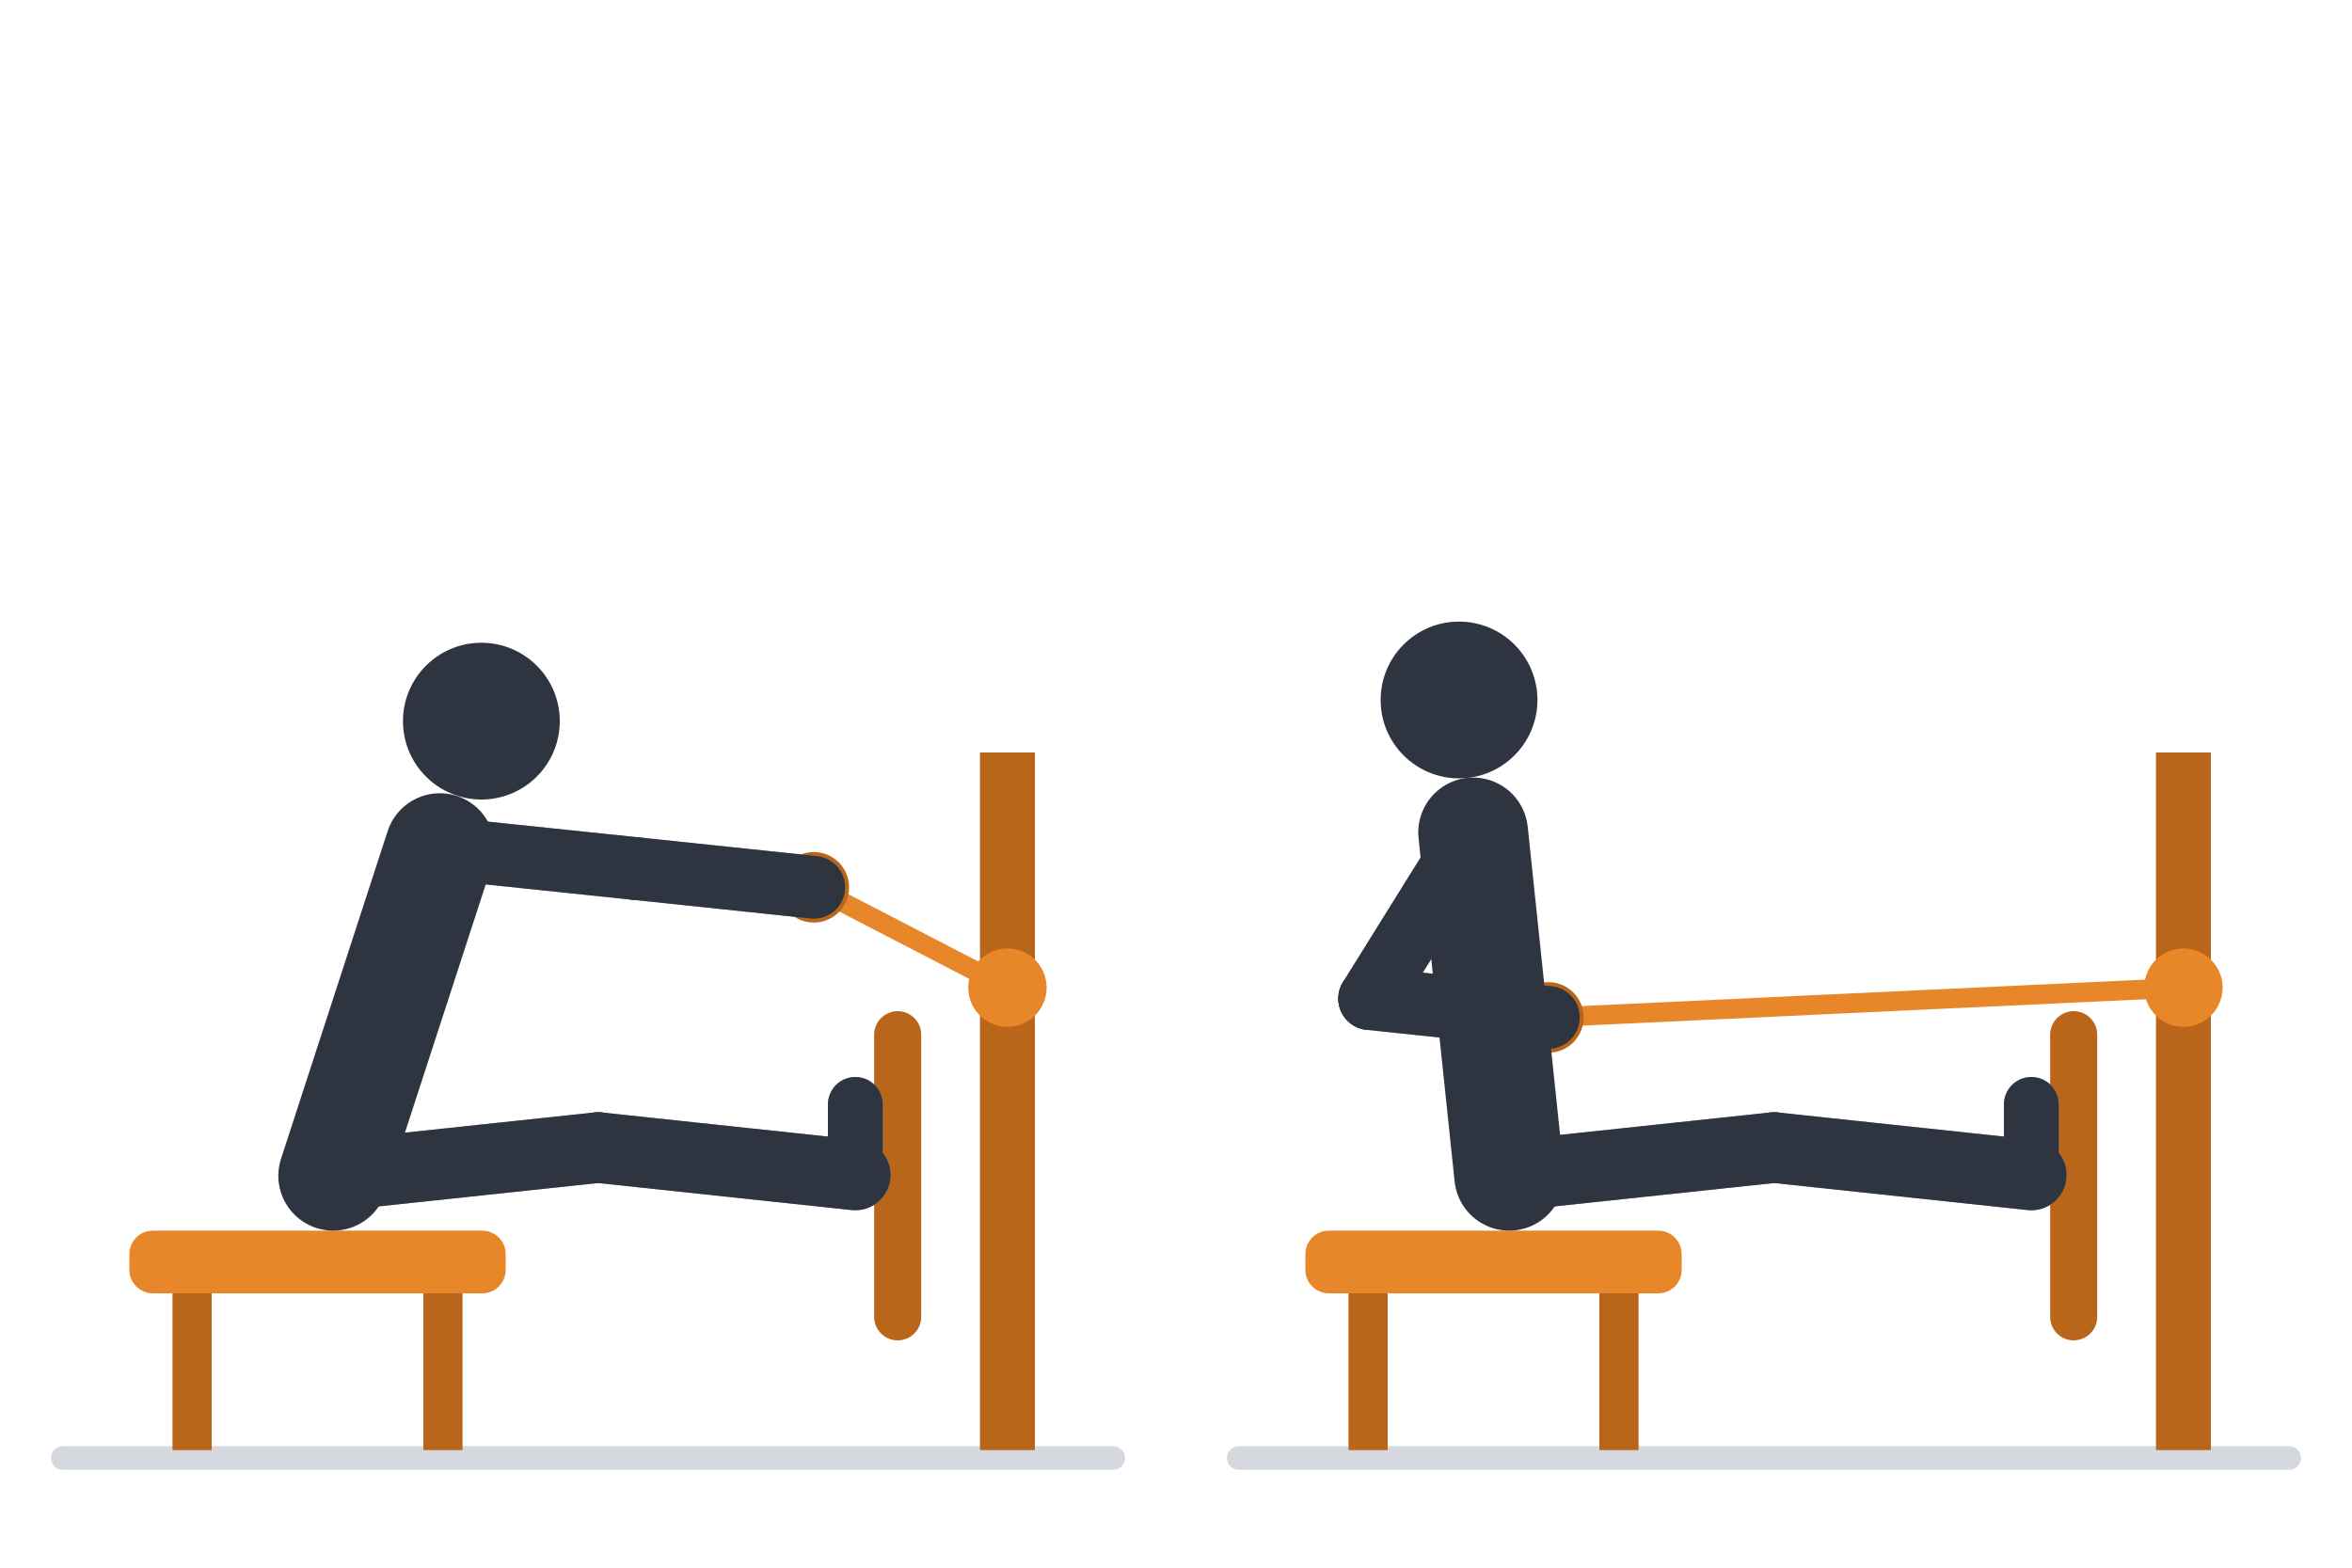
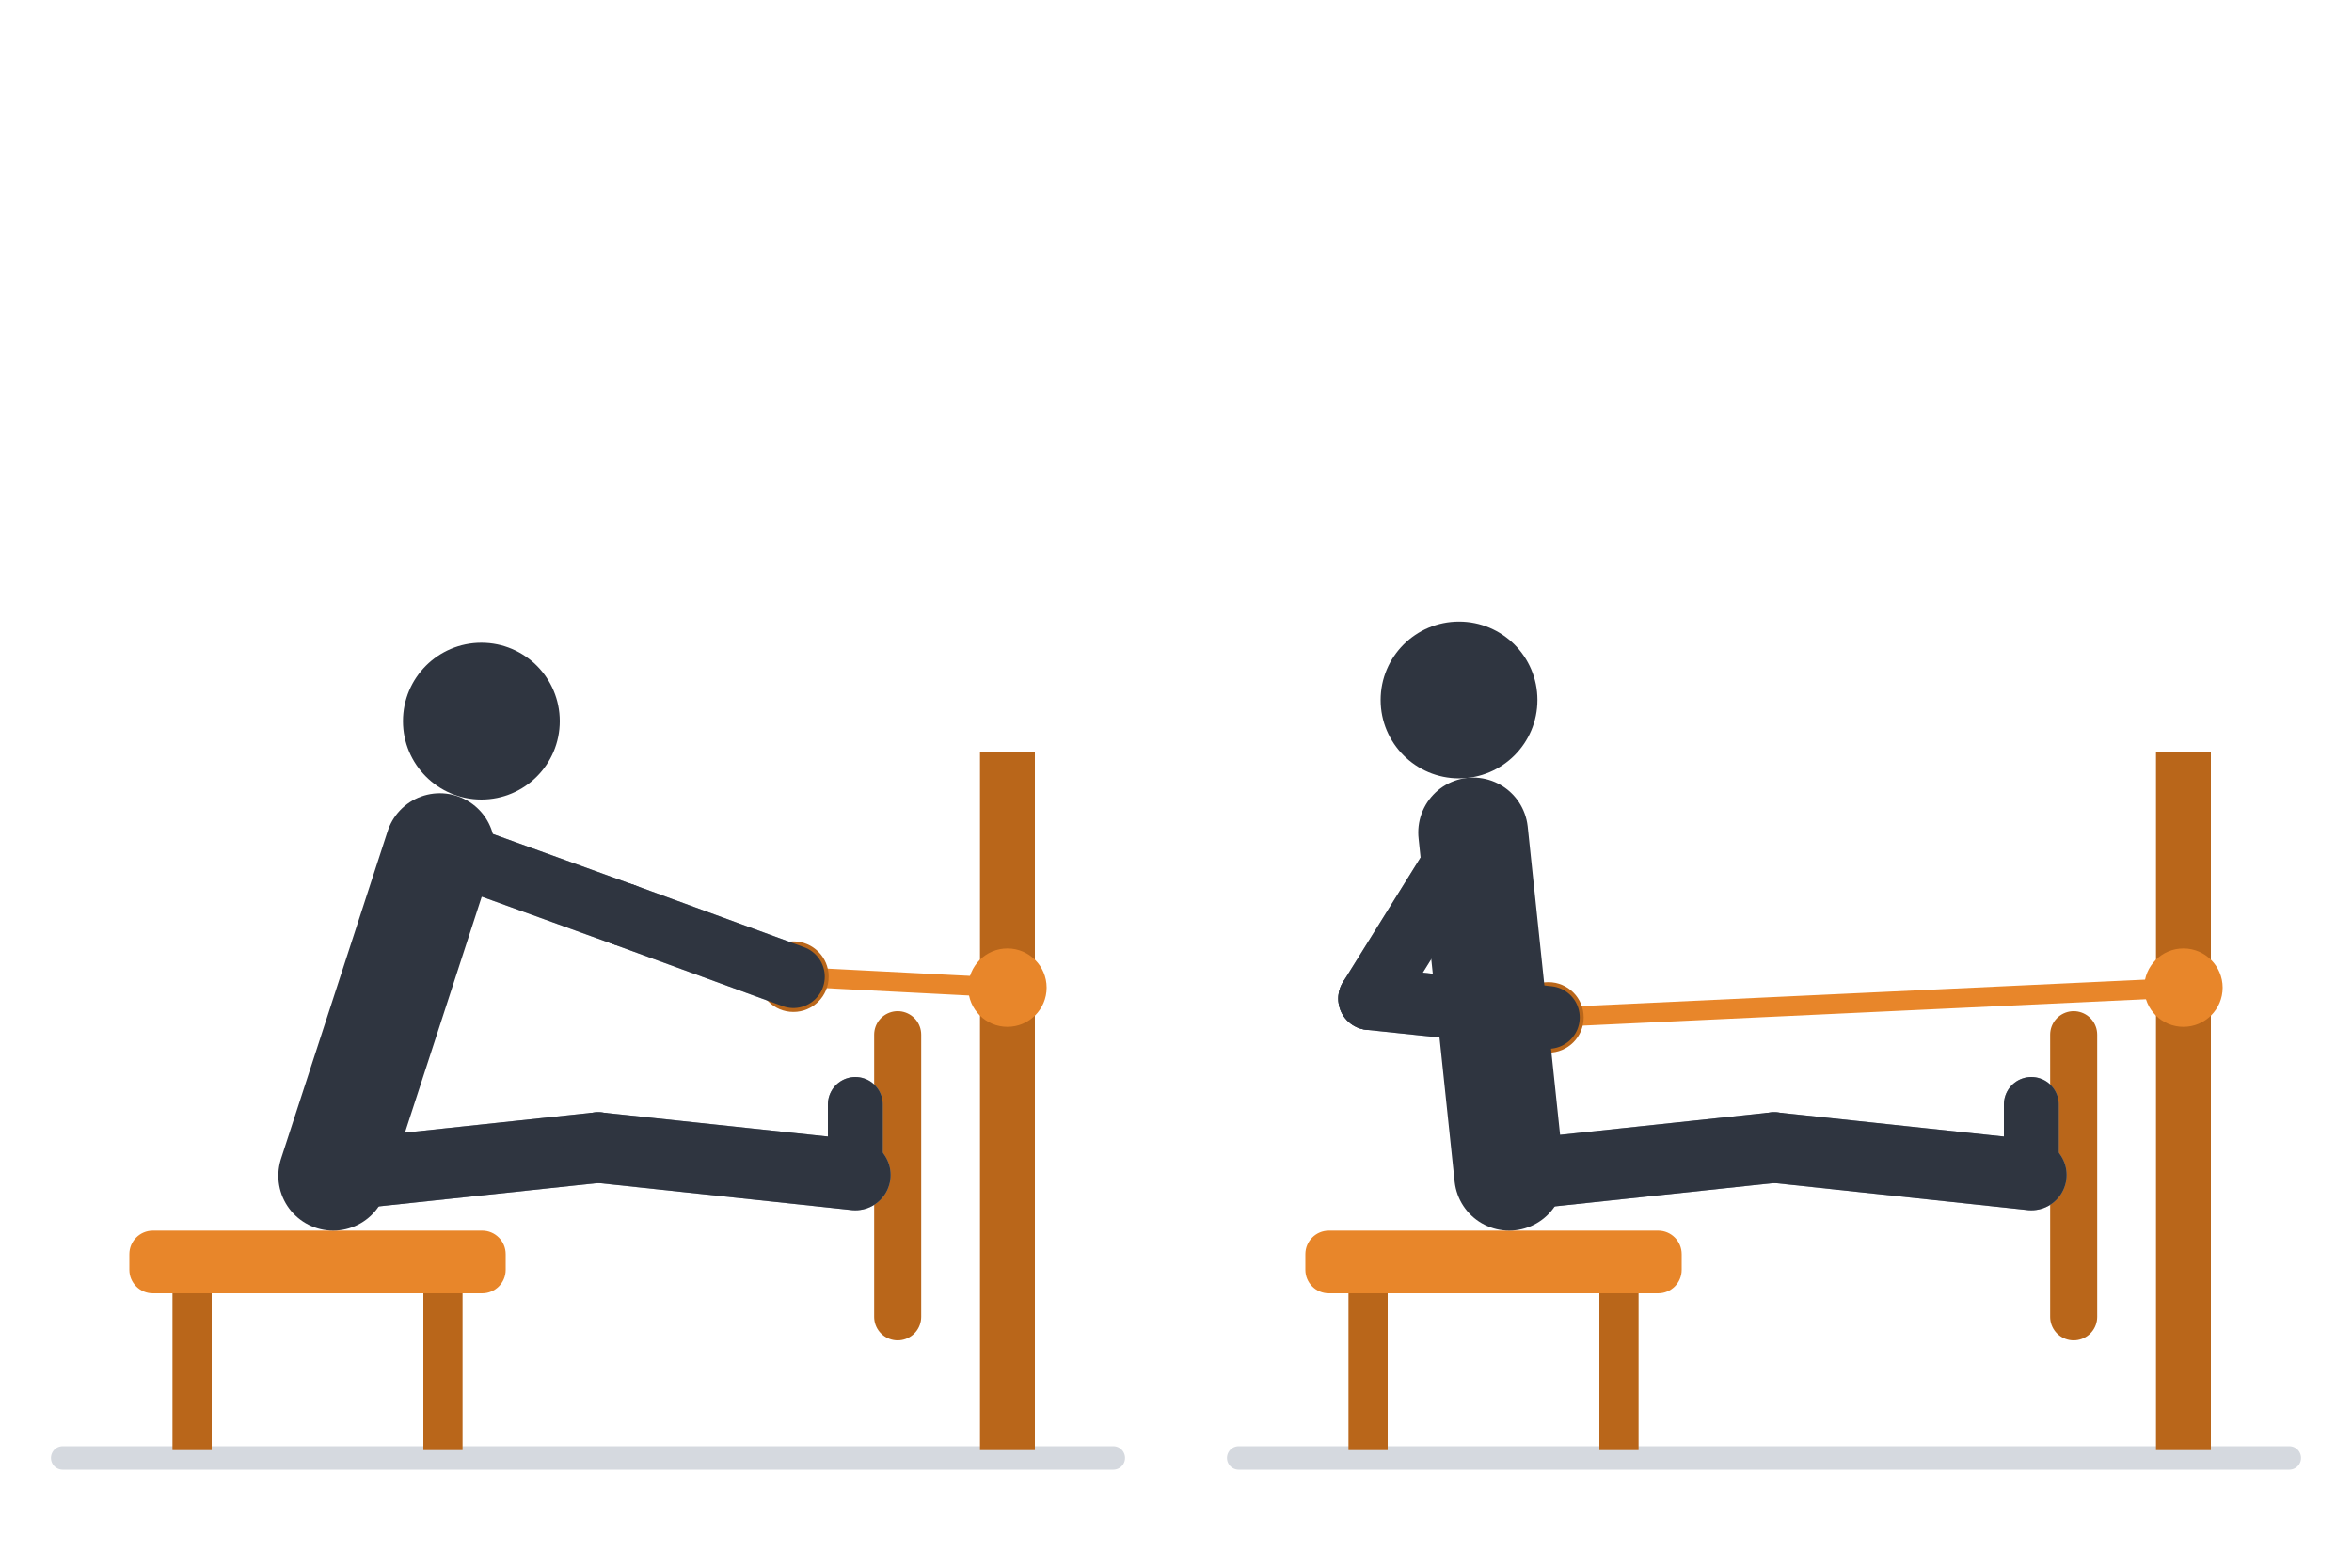
<svg xmlns="http://www.w3.org/2000/svg" width="300" height="200" viewBox="0 0 300 200">
  <line x1="8.0" y1="186.0" x2="142.0" y2="186.0" stroke="#D5D9DF" stroke-width="3" stroke-linecap="round" />
  <rect x="16.5" y="157.0" width="48.0" height="8.0" rx="3" fill="#E8862A" />
  <line x1="24.5" y1="165.0" x2="24.5" y2="185.0" stroke="#B9661A" stroke-width="5" stroke-linecap="butt" />
  <line x1="56.5" y1="165.0" x2="56.5" y2="185.0" stroke="#B9661A" stroke-width="5" stroke-linecap="butt" />
  <line x1="128.5" y1="96.0" x2="128.5" y2="185.0" stroke="#B9661A" stroke-width="7" stroke-linecap="butt" />
  <line x1="114.5" y1="132.0" x2="114.5" y2="168.0" stroke="#B9661A" stroke-width="6" stroke-linecap="round" />
-   <line x1="56.1" y1="108.2" x2="81.0" y2="110.8" stroke="#8E96A3" stroke-width="8" stroke-linecap="round" />
-   <line x1="81.0" y1="110.8" x2="103.8" y2="113.2" stroke="#8E96A3" stroke-width="8" stroke-linecap="round" />
+   <line x1="56.1" y1="108.2" x2="79.6" y2="116.7" stroke="#8E96A3" stroke-width="8" stroke-linecap="round" />
+   <line x1="79.6" y1="116.7" x2="101.2" y2="124.6" stroke="#8E96A3" stroke-width="8" stroke-linecap="round" />
  <line x1="42.5" y1="150.0" x2="76.3" y2="146.4" stroke="#8E96A3" stroke-width="9" stroke-linecap="round" />
  <line x1="76.3" y1="146.4" x2="109.1" y2="149.9" stroke="#8E96A3" stroke-width="9" stroke-linecap="round" />
  <line x1="109.1" y1="149.9" x2="109.1" y2="140.9" stroke="#8E96A3" stroke-width="7" stroke-linecap="round" />
-   <line x1="128.5" y1="126.0" x2="103.8" y2="113.2" stroke="#E8862A" stroke-width="2.5" stroke-linecap="round" />
+   <line x1="128.5" y1="126.0" x2="101.2" y2="124.6" stroke="#E8862A" stroke-width="2.5" stroke-linecap="round" />
  <circle cx="128.5" cy="126.0" r="5.0" fill="#E8862A" />
-   <circle cx="103.8" cy="113.2" r="4.5" fill="#B9661A" />
+   <circle cx="101.2" cy="124.6" r="4.5" fill="#B9661A" />
  <line x1="42.5" y1="150.0" x2="56.1" y2="108.2" stroke="#2F3540" stroke-width="14" stroke-linecap="round" />
  <circle cx="61.4" cy="92.0" r="10.0" fill="#2F3540" />
  <line x1="42.5" y1="150.0" x2="76.3" y2="146.4" stroke="#2F3540" stroke-width="9" stroke-linecap="round" />
  <line x1="76.3" y1="146.4" x2="109.1" y2="149.9" stroke="#2F3540" stroke-width="9" stroke-linecap="round" />
  <line x1="109.1" y1="149.9" x2="109.1" y2="140.9" stroke="#2F3540" stroke-width="7" stroke-linecap="round" />
-   <line x1="56.1" y1="108.2" x2="81.0" y2="110.8" stroke="#2F3540" stroke-width="8" stroke-linecap="round" />
-   <line x1="81.0" y1="110.8" x2="103.8" y2="113.2" stroke="#2F3540" stroke-width="8" stroke-linecap="round" />
+   <line x1="56.1" y1="108.2" x2="79.6" y2="116.7" stroke="#2F3540" stroke-width="8" stroke-linecap="round" />
+   <line x1="79.6" y1="116.7" x2="101.2" y2="124.6" stroke="#2F3540" stroke-width="8" stroke-linecap="round" />
  <line x1="158.0" y1="186.0" x2="292.0" y2="186.0" stroke="#D5D9DF" stroke-width="3" stroke-linecap="round" />
  <rect x="166.5" y="157.0" width="48.0" height="8.0" rx="3" fill="#E8862A" />
  <line x1="174.5" y1="165.0" x2="174.5" y2="185.0" stroke="#B9661A" stroke-width="5" stroke-linecap="butt" />
  <line x1="206.5" y1="165.0" x2="206.5" y2="185.0" stroke="#B9661A" stroke-width="5" stroke-linecap="butt" />
  <line x1="278.5" y1="96.0" x2="278.5" y2="185.0" stroke="#B9661A" stroke-width="7" stroke-linecap="butt" />
  <line x1="264.5" y1="132.0" x2="264.5" y2="168.0" stroke="#B9661A" stroke-width="6" stroke-linecap="round" />
  <line x1="187.9" y1="106.2" x2="174.7" y2="127.4" stroke="#8E96A3" stroke-width="8" stroke-linecap="round" />
  <line x1="174.7" y1="127.4" x2="197.5" y2="129.8" stroke="#8E96A3" stroke-width="8" stroke-linecap="round" />
  <line x1="192.5" y1="150.0" x2="226.3" y2="146.4" stroke="#8E96A3" stroke-width="9" stroke-linecap="round" />
  <line x1="226.3" y1="146.4" x2="259.1" y2="149.9" stroke="#8E96A3" stroke-width="9" stroke-linecap="round" />
  <line x1="259.1" y1="149.9" x2="259.1" y2="140.9" stroke="#8E96A3" stroke-width="7" stroke-linecap="round" />
  <line x1="278.5" y1="126.0" x2="197.5" y2="129.8" stroke="#E8862A" stroke-width="2.5" stroke-linecap="round" />
  <circle cx="278.5" cy="126.0" r="5.0" fill="#E8862A" />
  <circle cx="197.5" cy="129.8" r="4.5" fill="#B9661A" />
  <line x1="192.5" y1="150.0" x2="187.9" y2="106.2" stroke="#2F3540" stroke-width="14" stroke-linecap="round" />
  <circle cx="186.1" cy="89.3" r="10.0" fill="#2F3540" />
  <line x1="192.5" y1="150.0" x2="226.3" y2="146.4" stroke="#2F3540" stroke-width="9" stroke-linecap="round" />
  <line x1="226.3" y1="146.4" x2="259.1" y2="149.9" stroke="#2F3540" stroke-width="9" stroke-linecap="round" />
  <line x1="259.1" y1="149.9" x2="259.1" y2="140.9" stroke="#2F3540" stroke-width="7" stroke-linecap="round" />
  <line x1="187.9" y1="106.2" x2="174.7" y2="127.4" stroke="#2F3540" stroke-width="8" stroke-linecap="round" />
  <line x1="174.7" y1="127.4" x2="197.5" y2="129.8" stroke="#2F3540" stroke-width="8" stroke-linecap="round" />
</svg>
